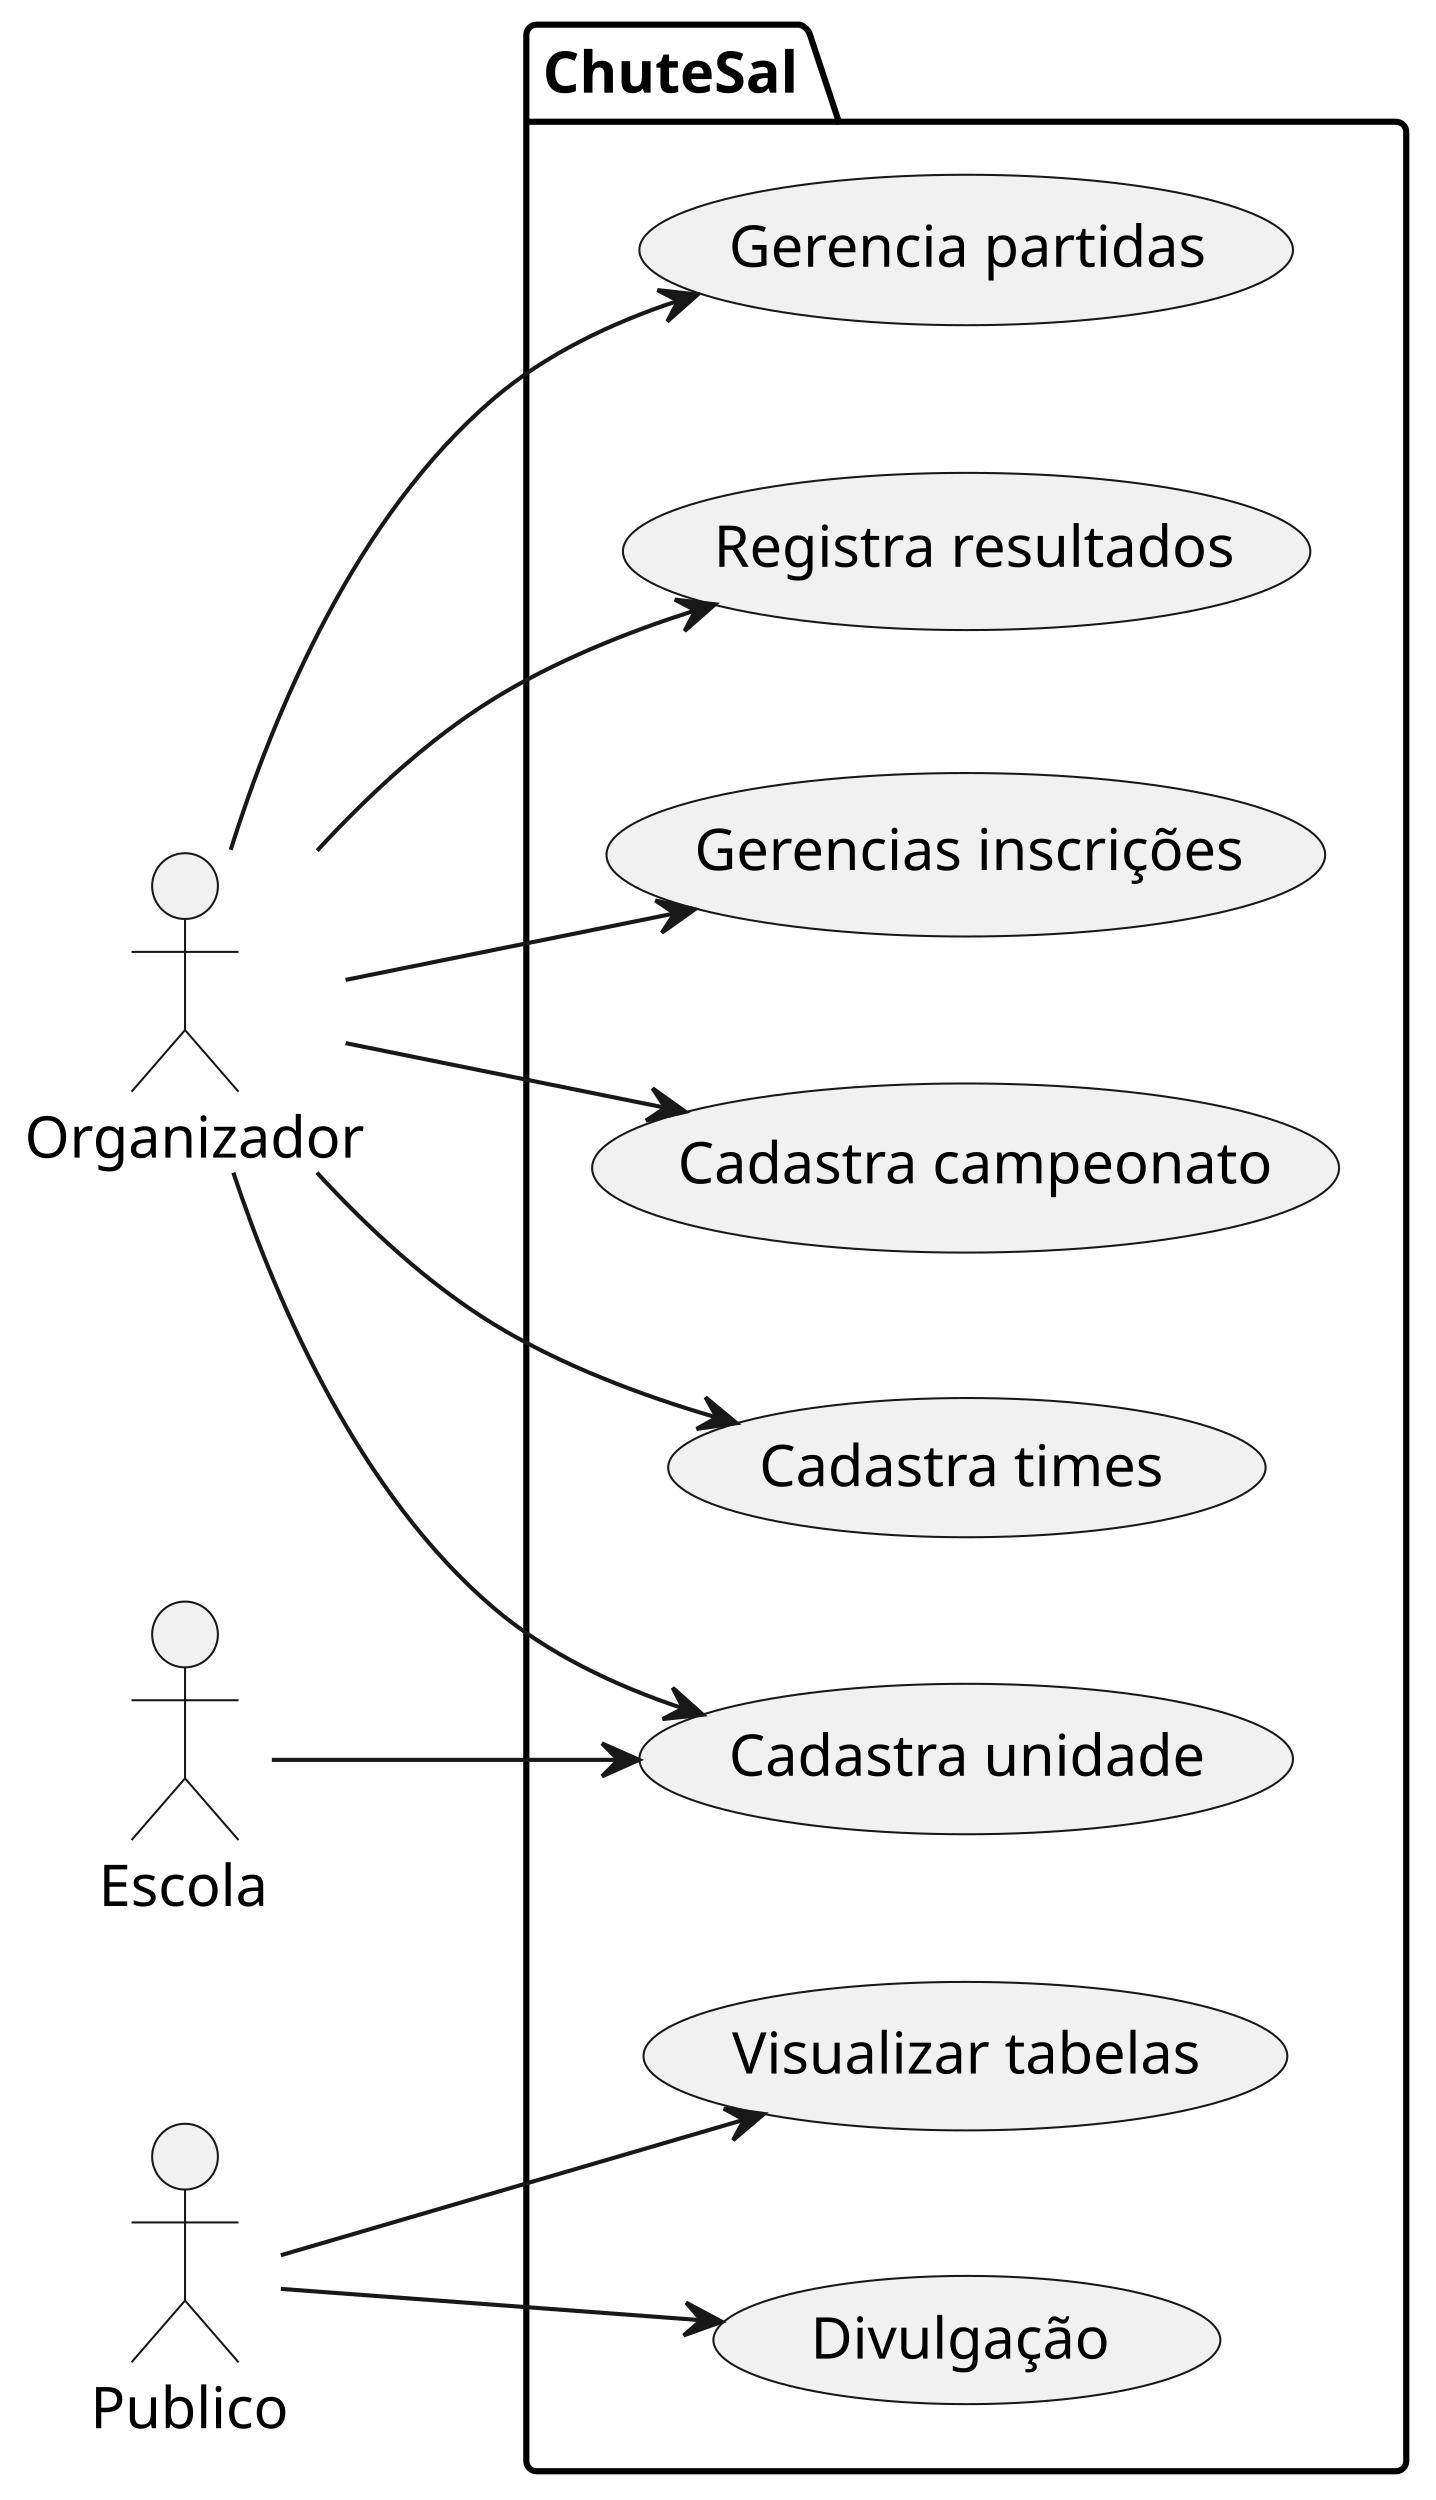
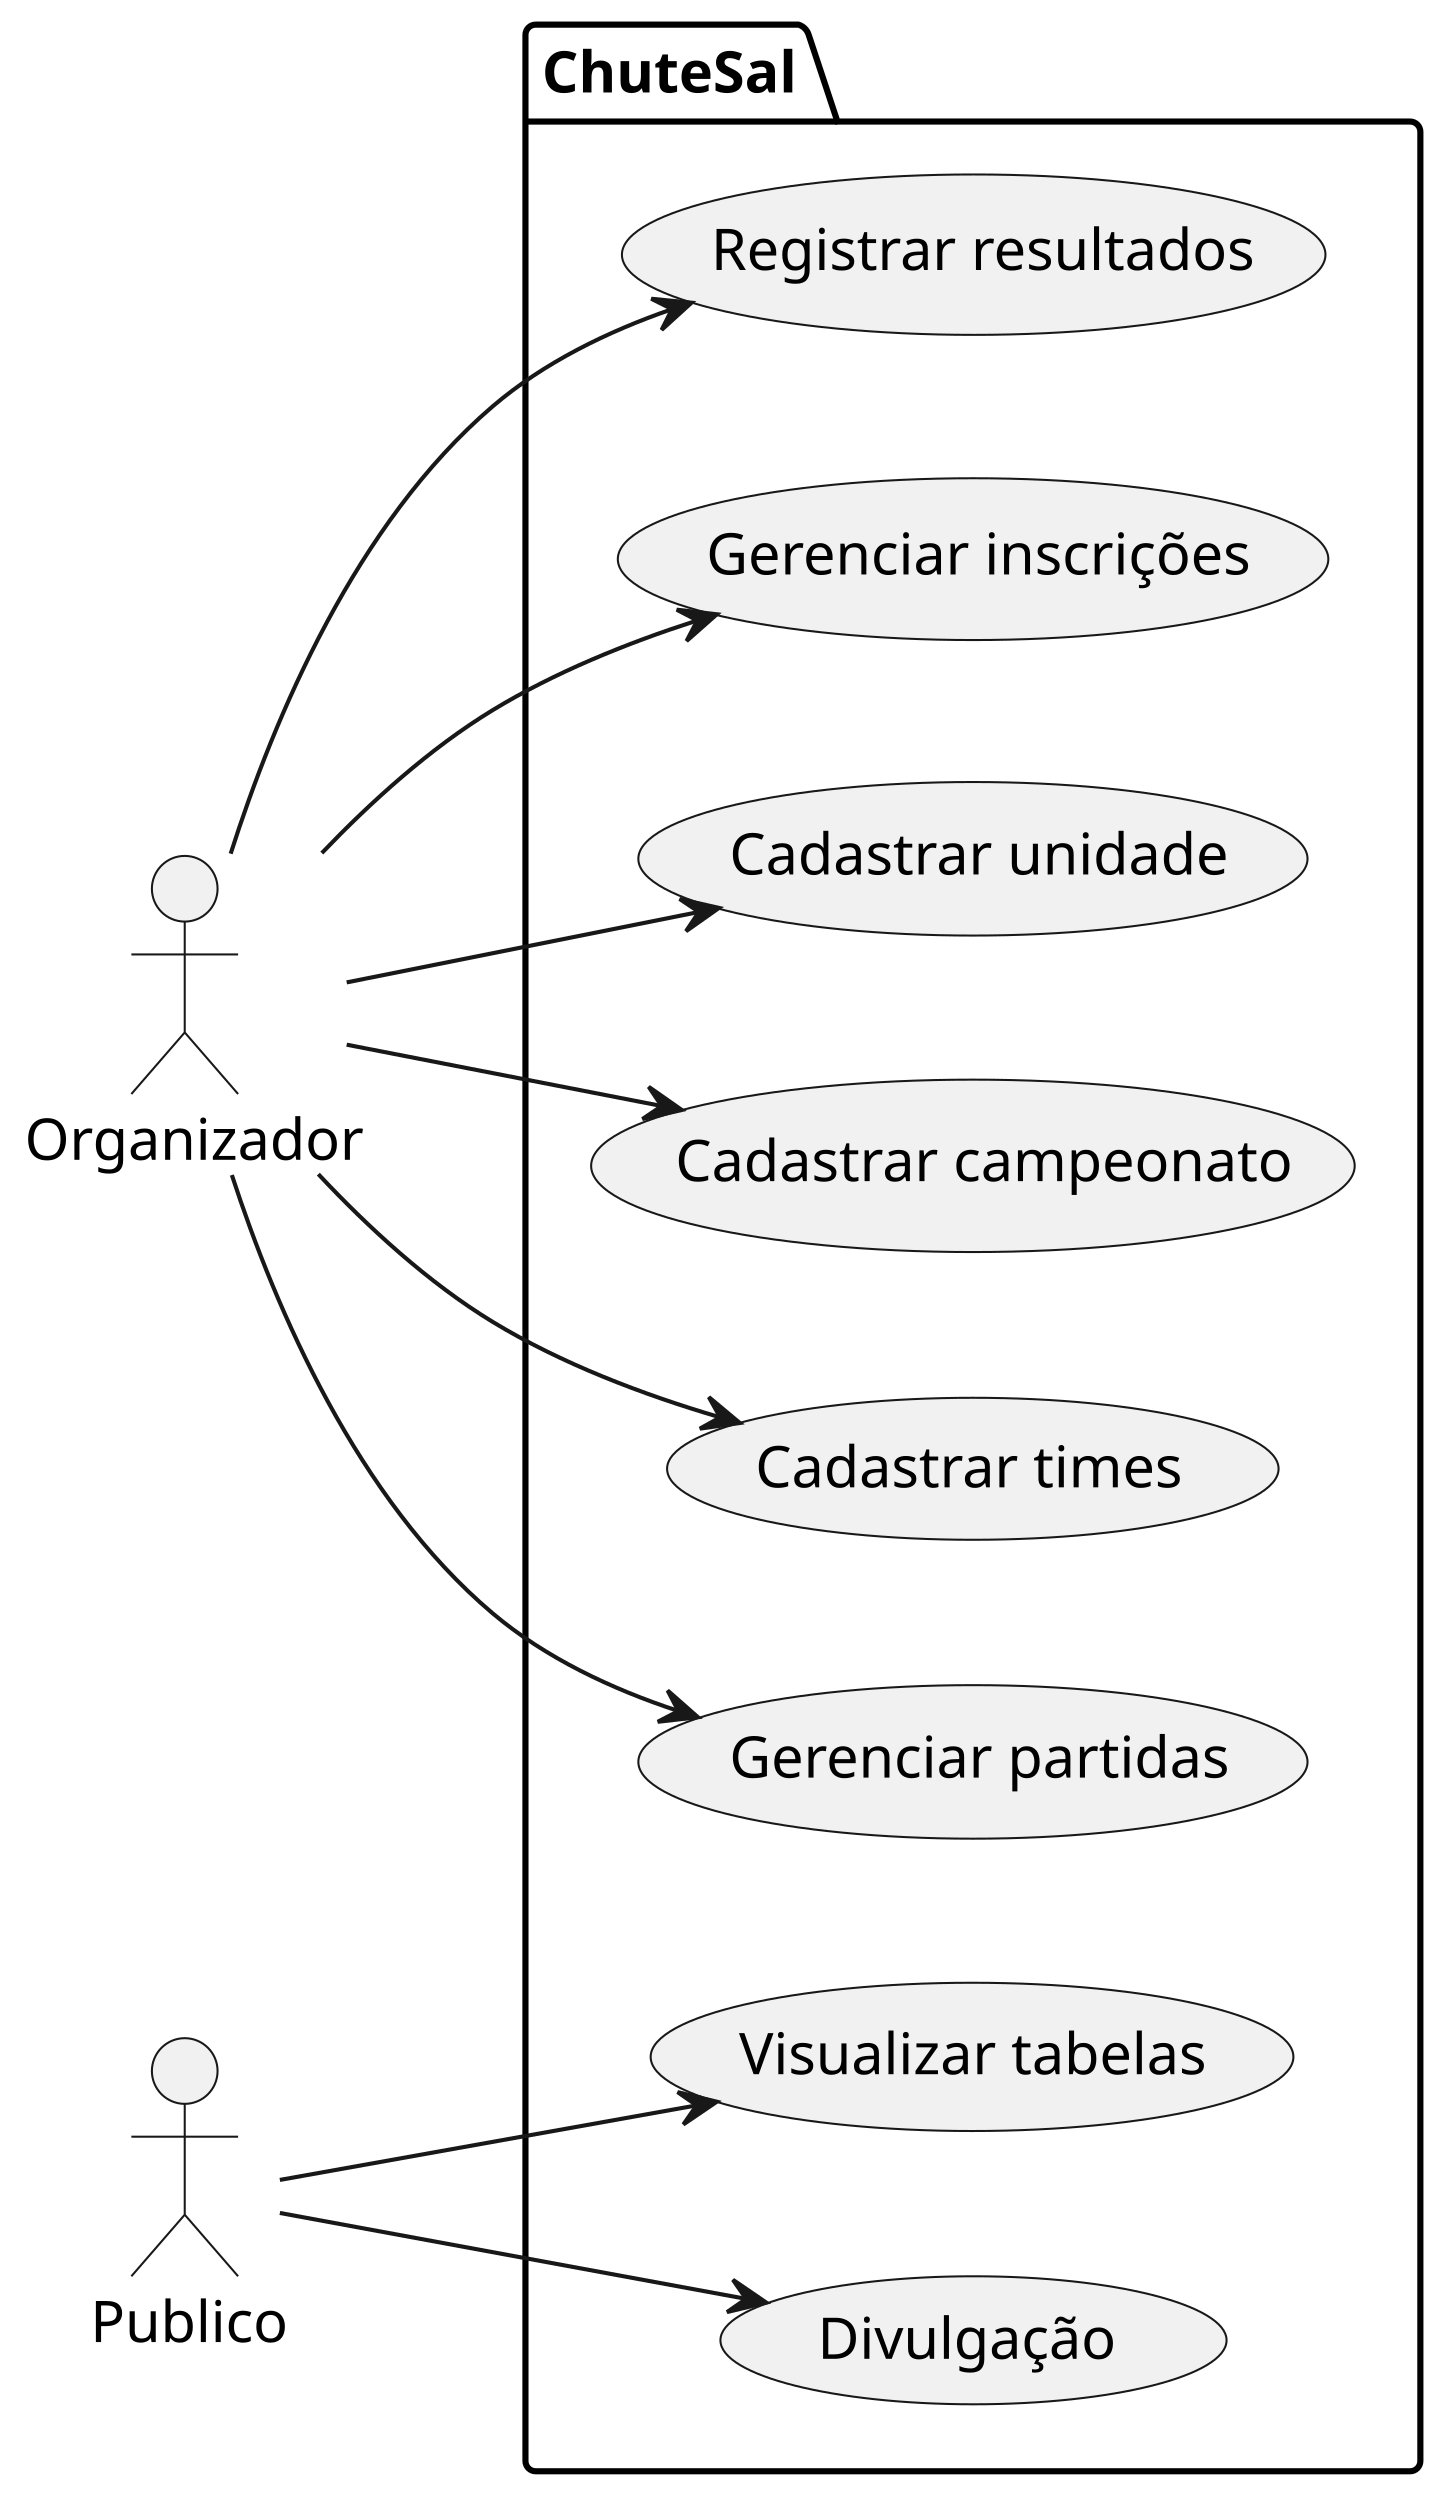
- <svg xmlns="http://www.w3.org/2000/svg" contentStyleType="text/css" height="608px" preserveAspectRatio="none" style="width:349px;height:608px;background:#FFFFFF;" version="1.1" viewBox="0 0 349 608" width="349px" zoomAndPan="magnify">
+ <svg xmlns="http://www.w3.org/2000/svg" contentStyleType="text/css" height="609px" preserveAspectRatio="none" style="width:353px;height:609px;background:#FFFFFF;" version="1.1" viewBox="0 0 353 609" width="353px" zoomAndPan="magnify">
  <defs />
  <g>
    <g id="cluster_ChuteSal">
-       <path d="M130.5,6 L194.5,6 A3.75,3.75 0 0 1 197,8.5 L204,29.609 L339.5,29.609 A2.5,2.5 0 0 1 342,32.109 L342,598.5 A2.5,2.5 0 0 1 339.5,601 L130.5,601 A2.5,2.5 0 0 1 128,598.5 L128,8.5 A2.5,2.5 0 0 1 130.5,6 " fill="none" style="stroke:#000000;stroke-width:1.5;" />
+       <path d="M130.5,6 L194.5,6 A3.75,3.75 0 0 1 197,8.5 L204,29.609 L343.5,29.609 A2.5,2.5 0 0 1 346,32.109 L346,599.5 A2.5,2.5 0 0 1 343.5,602 L130.5,602 A2.5,2.5 0 0 1 128,599.5 L128,8.5 A2.5,2.5 0 0 1 130.5,6 " fill="none" style="stroke:#000000;stroke-width:1.5;" />
      <line style="stroke:#000000;stroke-width:1.5;" x1="128" x2="204" y1="29.609" y2="29.609" />
      <text fill="#000000" font-family="sans-serif" font-size="14" font-weight="bold" lengthAdjust="spacing" textLength="63" x="132" y="22.533">ChuteSal</text>
    </g>
    <g id="elem_UC1">
-       <ellipse cx="234.977" cy="427.796" fill="#F1F1F1" rx="79.478" ry="18.296" style="stroke:#181818;stroke-width:0.5;" />
-       <text fill="#000000" font-family="sans-serif" font-size="14" lengthAdjust="spacing" textLength="113" x="177.256" y="431.871">Cadastra unidade</text>
+       <ellipse cx="237.007" cy="209.202" fill="#F1F1F1" rx="81.507" ry="18.701" style="stroke:#181818;stroke-width:0.5;" />
+       <text fill="#000000" font-family="sans-serif" font-size="14" lengthAdjust="spacing" textLength="118" x="177.667" y="213.03">Cadastrar unidade</text>
    </g>
    <g id="elem_UC2">
-       <ellipse cx="234.83" cy="284.066" fill="#F1F1F1" rx="90.83" ry="20.566" style="stroke:#181818;stroke-width:0.5;" />
-       <text fill="#000000" font-family="sans-serif" font-size="14" lengthAdjust="spacing" textLength="140" x="164.83" y="287.795">Cadastra campeonato</text>
+       <ellipse cx="237.002" cy="284" fill="#F1F1F1" rx="93.002" ry="21" style="stroke:#181818;stroke-width:0.5;" />
+       <text fill="#000000" font-family="sans-serif" font-size="14" lengthAdjust="spacing" textLength="145" x="164.502" y="287.729">Cadastrar campeonato</text>
    </g>
    <g id="elem_UC3">
-       <ellipse cx="235.148" cy="356.93" fill="#F1F1F1" rx="72.648" ry="16.93" style="stroke:#181818;stroke-width:0.5;" />
-       <text fill="#000000" font-family="sans-serif" font-size="14" lengthAdjust="spacing" textLength="95" x="184.648" y="361.446">Cadastra times</text>
+       <ellipse cx="236.981" cy="357.796" fill="#F1F1F1" rx="74.481" ry="17.296" style="stroke:#181818;stroke-width:0.5;" />
+       <text fill="#000000" font-family="sans-serif" font-size="14" lengthAdjust="spacing" textLength="100" x="183.981" y="362.313">Cadastrar times</text>
    </g>
    <g id="elem_UC4">
-       <ellipse cx="234.977" cy="60.795" fill="#F1F1F1" rx="79.478" ry="18.296" style="stroke:#181818;stroke-width:0.5;" />
-       <text fill="#000000" font-family="sans-serif" font-size="14" lengthAdjust="spacing" textLength="113" x="177.256" y="64.871">Gerencia partidas</text>
+       <ellipse cx="237.007" cy="429.202" fill="#F1F1F1" rx="81.507" ry="18.701" style="stroke:#181818;stroke-width:0.5;" />
+       <text fill="#000000" font-family="sans-serif" font-size="14" lengthAdjust="spacing" textLength="118" x="177.667" y="433.03">Gerenciar partidas</text>
    </g>
    <g id="elem_UC5">
-       <ellipse cx="235.087" cy="134.118" fill="#F1F1F1" rx="83.587" ry="19.117" style="stroke:#181818;stroke-width:0.5;" />
-       <text fill="#000000" font-family="sans-serif" font-size="14" lengthAdjust="spacing" textLength="123" x="173.587" y="137.846">Registra resultados</text>
+       <ellipse cx="237.193" cy="62.038" fill="#F1F1F1" rx="85.693" ry="19.538" style="stroke:#181818;stroke-width:0.5;" />
+       <text fill="#000000" font-family="sans-serif" font-size="14" lengthAdjust="spacing" textLength="128" x="173.193" y="65.767">Registrar resultados</text>
    </g>
    <g id="elem_UC6">
-       <ellipse cx="235.146" cy="569.094" fill="#F1F1F1" rx="61.646" ry="15.594" style="stroke:#181818;stroke-width:0.5;" />
-       <text fill="#000000" font-family="sans-serif" font-size="14" lengthAdjust="spacing" textLength="70" x="197.146" y="573.611">Divulgação</text>
+       <ellipse cx="237.146" cy="570.094" fill="#F1F1F1" rx="61.646" ry="15.594" style="stroke:#181818;stroke-width:0.5;" />
+       <text fill="#000000" font-family="sans-serif" font-size="14" lengthAdjust="spacing" textLength="70" x="199.146" y="574.611">Divulgação</text>
    </g>
    <g id="elem_UC7">
-       <ellipse cx="234.788" cy="500.058" fill="#F1F1F1" rx="78.288" ry="18.058" style="stroke:#181818;stroke-width:0.5;" />
-       <text fill="#000000" font-family="sans-serif" font-size="14" lengthAdjust="spacing" textLength="110" x="178.015" y="504.277">Visualizar tabelas</text>
+       <ellipse cx="236.788" cy="501.058" fill="#F1F1F1" rx="78.288" ry="18.058" style="stroke:#181818;stroke-width:0.5;" />
+       <text fill="#000000" font-family="sans-serif" font-size="14" lengthAdjust="spacing" textLength="110" x="180.015" y="505.277">Visualizar tabelas</text>
    </g>
    <g id="elem_UC8">
-       <ellipse cx="234.892" cy="207.879" fill="#F1F1F1" rx="87.392" ry="19.878" style="stroke:#181818;stroke-width:0.5;" />
-       <text fill="#000000" font-family="sans-serif" font-size="14" lengthAdjust="spacing" textLength="132" x="168.892" y="211.607">Gerencias inscrições</text>
+       <ellipse cx="237.041" cy="136.208" fill="#F1F1F1" rx="86.541" ry="19.708" style="stroke:#181818;stroke-width:0.5;" />
+       <text fill="#000000" font-family="sans-serif" font-size="14" lengthAdjust="spacing" textLength="130" x="172.041" y="139.937">Gerenciar inscrições</text>
    </g>
    <g id="elem_o">
-       <ellipse cx="45" cy="215.5" fill="#F1F1F1" rx="8" ry="8" style="stroke:#181818;stroke-width:0.5;" />
-       <path d="M45,223.5 L45,250.5 M32,231.5 L58,231.5 M45,250.5 L32,265.5 M45,250.5 L58,265.5 " fill="none" style="stroke:#181818;stroke-width:0.5;" />
-       <text fill="#000000" font-family="sans-serif" font-size="14" lengthAdjust="spacing" textLength="78" x="6" y="281.533">Organizador</text>
-     </g>
-     <g id="elem_e">
-       <ellipse cx="45" cy="397.5" fill="#F1F1F1" rx="8" ry="8" style="stroke:#181818;stroke-width:0.5;" />
-       <path d="M45,405.5 L45,432.5 M32,413.5 L58,413.5 M45,432.5 L32,447.5 M45,432.5 L58,447.5 " fill="none" style="stroke:#181818;stroke-width:0.5;" />
-       <text fill="#000000" font-family="sans-serif" font-size="14" lengthAdjust="spacing" textLength="42" x="24" y="463.533">Escola</text>
+       <ellipse cx="45" cy="216.5" fill="#F1F1F1" rx="8" ry="8" style="stroke:#181818;stroke-width:0.5;" />
+       <path d="M45,224.5 L45,251.5 M32,232.5 L58,232.5 M45,251.5 L32,266.5 M45,251.5 L58,266.5 " fill="none" style="stroke:#181818;stroke-width:0.5;" />
+       <text fill="#000000" font-family="sans-serif" font-size="14" lengthAdjust="spacing" textLength="78" x="6" y="282.533">Organizador</text>
    </g>
    <g id="elem_p">
-       <ellipse cx="45" cy="524.5" fill="#F1F1F1" rx="8" ry="8" style="stroke:#181818;stroke-width:0.5;" />
-       <path d="M45,532.5 L45,559.5 M32,540.5 L58,540.5 M45,559.5 L32,574.5 M45,559.5 L58,574.5 " fill="none" style="stroke:#181818;stroke-width:0.5;" />
-       <text fill="#000000" font-family="sans-serif" font-size="14" lengthAdjust="spacing" textLength="46" x="22" y="590.533">Publico</text>
-     </g>
-     <g id="link_e_UC1">
-       <path d="M66.12,428 C86.36,428 118.93,428 150.03,428 " fill="none" id="e-to-UC1" style="stroke:#181818;stroke-width:1.0;" />
-       <polygon fill="#181818" points="155.41,428,146.41,424,150.41,428,146.41,432,155.41,428" style="stroke:#181818;stroke-width:1.0;" />
+       <ellipse cx="45" cy="504.5" fill="#F1F1F1" rx="8" ry="8" style="stroke:#181818;stroke-width:0.5;" />
+       <path d="M45,512.5 L45,539.5 M32,520.5 L58,520.5 M45,539.5 L32,554.5 M45,539.5 L58,554.5 " fill="none" style="stroke:#181818;stroke-width:0.5;" />
+       <text fill="#000000" font-family="sans-serif" font-size="14" lengthAdjust="spacing" textLength="46" x="22" y="570.533">Publico</text>
    </g>
    <g id="link_p_UC6">
-       <path d="M68.3,556.66 C93.33,558.52 135.06,561.63 170.38,564.26 " fill="none" id="p-to-UC6" style="stroke:#181818;stroke-width:1.0;" />
-       <polygon fill="#181818" points="175.54,564.65,166.862,559.992,170.554,564.279,166.268,567.97,175.54,564.65" style="stroke:#181818;stroke-width:1.0;" />
+       <path d="M68.17,539.08 C95.8,544.17 143.99,553.05 181.67,559.99 " fill="none" id="p-to-UC6" style="stroke:#181818;stroke-width:1.0;" />
+       <polygon fill="#181818" points="186.67,560.91,178.538,555.354,181.752,560.009,177.097,563.223,186.67,560.91" style="stroke:#181818;stroke-width:1.0;" />
    </g>
    <g id="link_p_UC7">
-       <path d="M68.3,548.47 C95.86,540.41 143.64,526.43 180.84,515.55 " fill="none" id="p-to-UC7" style="stroke:#181818;stroke-width:1.0;" />
-       <polygon fill="#181818" points="185.78,514.11,176.016,512.817,180.984,515.523,178.278,520.491,185.78,514.11" style="stroke:#181818;stroke-width:1.0;" />
+       <path d="M68.17,531.03 C92.89,526.61 134.07,519.24 169.44,512.91 " fill="none" id="p-to-UC7" style="stroke:#181818;stroke-width:1.0;" />
+       <polygon fill="#181818" points="174.62,511.98,165.054,509.635,169.699,512.864,166.469,517.509,174.62,511.98" style="stroke:#181818;stroke-width:1.0;" />
    </g>
    <g id="link_o_UC1">
-       <path d="M56.75,285.19 C67.62,317.83 87.54,363.3 120,391 C133.05,402.14 149.53,409.94 165.86,415.4 " fill="none" id="o-to-UC1" style="stroke:#181818;stroke-width:1.0;" />
-       <polygon fill="#181818" points="170.93,417.02,163.585,410.459,166.17,415.49,161.138,418.075,170.93,417.02" style="stroke:#181818;stroke-width:1.0;" />
+       <path d="M84.45,239.31 C109.05,234.39 141.61,227.88 170.24,222.15 " fill="none" id="o-to-UC1" style="stroke:#181818;stroke-width:1.0;" />
+       <polygon fill="#181818" points="175.16,221.17,165.554,218.997,170.256,222.142,167.11,226.844,175.16,221.17" style="stroke:#181818;stroke-width:1.0;" />
    </g>
    <g id="link_o_UC2">
-       <path d="M84.04,253.69 C106.37,258.2 135.31,264.05 161.8,269.41 " fill="none" id="o-to-UC2" style="stroke:#181818;stroke-width:1.0;" />
-       <polygon fill="#181818" points="166.72,270.4,158.702,264.681,161.821,269.4,157.102,272.52,166.72,270.4" style="stroke:#181818;stroke-width:1.0;" />
+       <path d="M84.45,254.49 C106.41,258.76 134.7,264.27 160.89,269.37 " fill="none" id="o-to-UC2" style="stroke:#181818;stroke-width:1.0;" />
+       <polygon fill="#181818" points="166.09,270.39,158.021,264.743,161.182,269.434,156.491,272.596,166.09,270.39" style="stroke:#181818;stroke-width:1.0;" />
    </g>
    <g id="link_o_UC3">
-       <path d="M77.08,285.18 C89.26,298.43 104.13,312.3 120,322 C136.39,332.01 155.88,339.36 174.06,344.67 " fill="none" id="o-to-UC3" style="stroke:#181818;stroke-width:1.0;" />
-       <polygon fill="#181818" points="179.15,346.11,171.573,339.818,174.338,344.753,169.402,347.518,179.15,346.11" style="stroke:#181818;stroke-width:1.0;" />
+       <path d="M77.54,286.02 C89.66,298.97 104.37,312.49 120,322 C136.71,332.17 156.55,339.69 175.05,345.16 " fill="none" id="o-to-UC3" style="stroke:#181818;stroke-width:1.0;" />
+       <polygon fill="#181818" points="180.23,346.64,172.67,340.327,175.421,345.27,170.478,348.021,180.23,346.64" style="stroke:#181818;stroke-width:1.0;" />
    </g>
    <g id="link_o_UC4">
-       <path d="M56.1,206.67 C66.68,173.03 86.54,125.64 120,97 C132.72,86.12 148.74,78.52 164.72,73.21 " fill="none" id="o-to-UC4" style="stroke:#181818;stroke-width:1.0;" />
-       <polygon fill="#181818" points="169.67,71.64,159.882,70.55,164.904,73.153,162.302,78.175,169.67,71.64" style="stroke:#181818;stroke-width:1.0;" />
+       <path d="M56.48,286.24 C67.23,319.19 87.11,365.22 120,393 C132.85,403.85 148.95,411.43 165.03,416.73 " fill="none" id="o-to-UC4" style="stroke:#181818;stroke-width:1.0;" />
+       <polygon fill="#181818" points="170.01,418.31,162.624,411.795,165.24,416.81,160.225,419.427,170.01,418.31" style="stroke:#181818;stroke-width:1.0;" />
    </g>
    <g id="link_o_UC5">
-       <path d="M77.12,206.89 C89.31,193.65 104.17,179.76 120,170 C134.81,160.87 152.15,153.86 168.76,148.56 " fill="none" id="o-to-UC5" style="stroke:#181818;stroke-width:1.0;" />
-       <polygon fill="#181818" points="173.9,146.97,164.118,145.827,169.126,148.457,166.496,153.465,173.9,146.97" style="stroke:#181818;stroke-width:1.0;" />
+       <path d="M56.19,207.96 C66.83,174.56 86.72,127.49 120,99 C132.44,88.35 147.98,80.76 163.6,75.35 " fill="none" id="o-to-UC5" style="stroke:#181818;stroke-width:1.0;" />
+       <polygon fill="#181818" points="168.45,73.74,158.649,72.774,163.704,75.313,161.165,80.368,168.45,73.74" style="stroke:#181818;stroke-width:1.0;" />
    </g>
    <g id="link_o_UC8">
-       <path d="M84.04,238.31 C106.97,233.68 136.89,227.63 163.96,222.16 " fill="none" id="o-to-UC8" style="stroke:#181818;stroke-width:1.0;" />
-       <polygon fill="#181818" points="168.98,221.14,159.368,218.994,164.078,222.126,160.946,226.836,168.98,221.14" style="stroke:#181818;stroke-width:1.0;" />
+       <path d="M78.39,207.81 C90.39,195.28 104.79,182.26 120,173 C135.05,163.83 152.6,156.71 169.43,151.28 " fill="none" id="o-to-UC8" style="stroke:#181818;stroke-width:1.0;" />
+       <polygon fill="#181818" points="174.63,149.64,164.845,148.523,169.86,151.139,167.244,156.155,174.63,149.64" style="stroke:#181818;stroke-width:1.0;" />
    </g>
  </g>
</svg>
